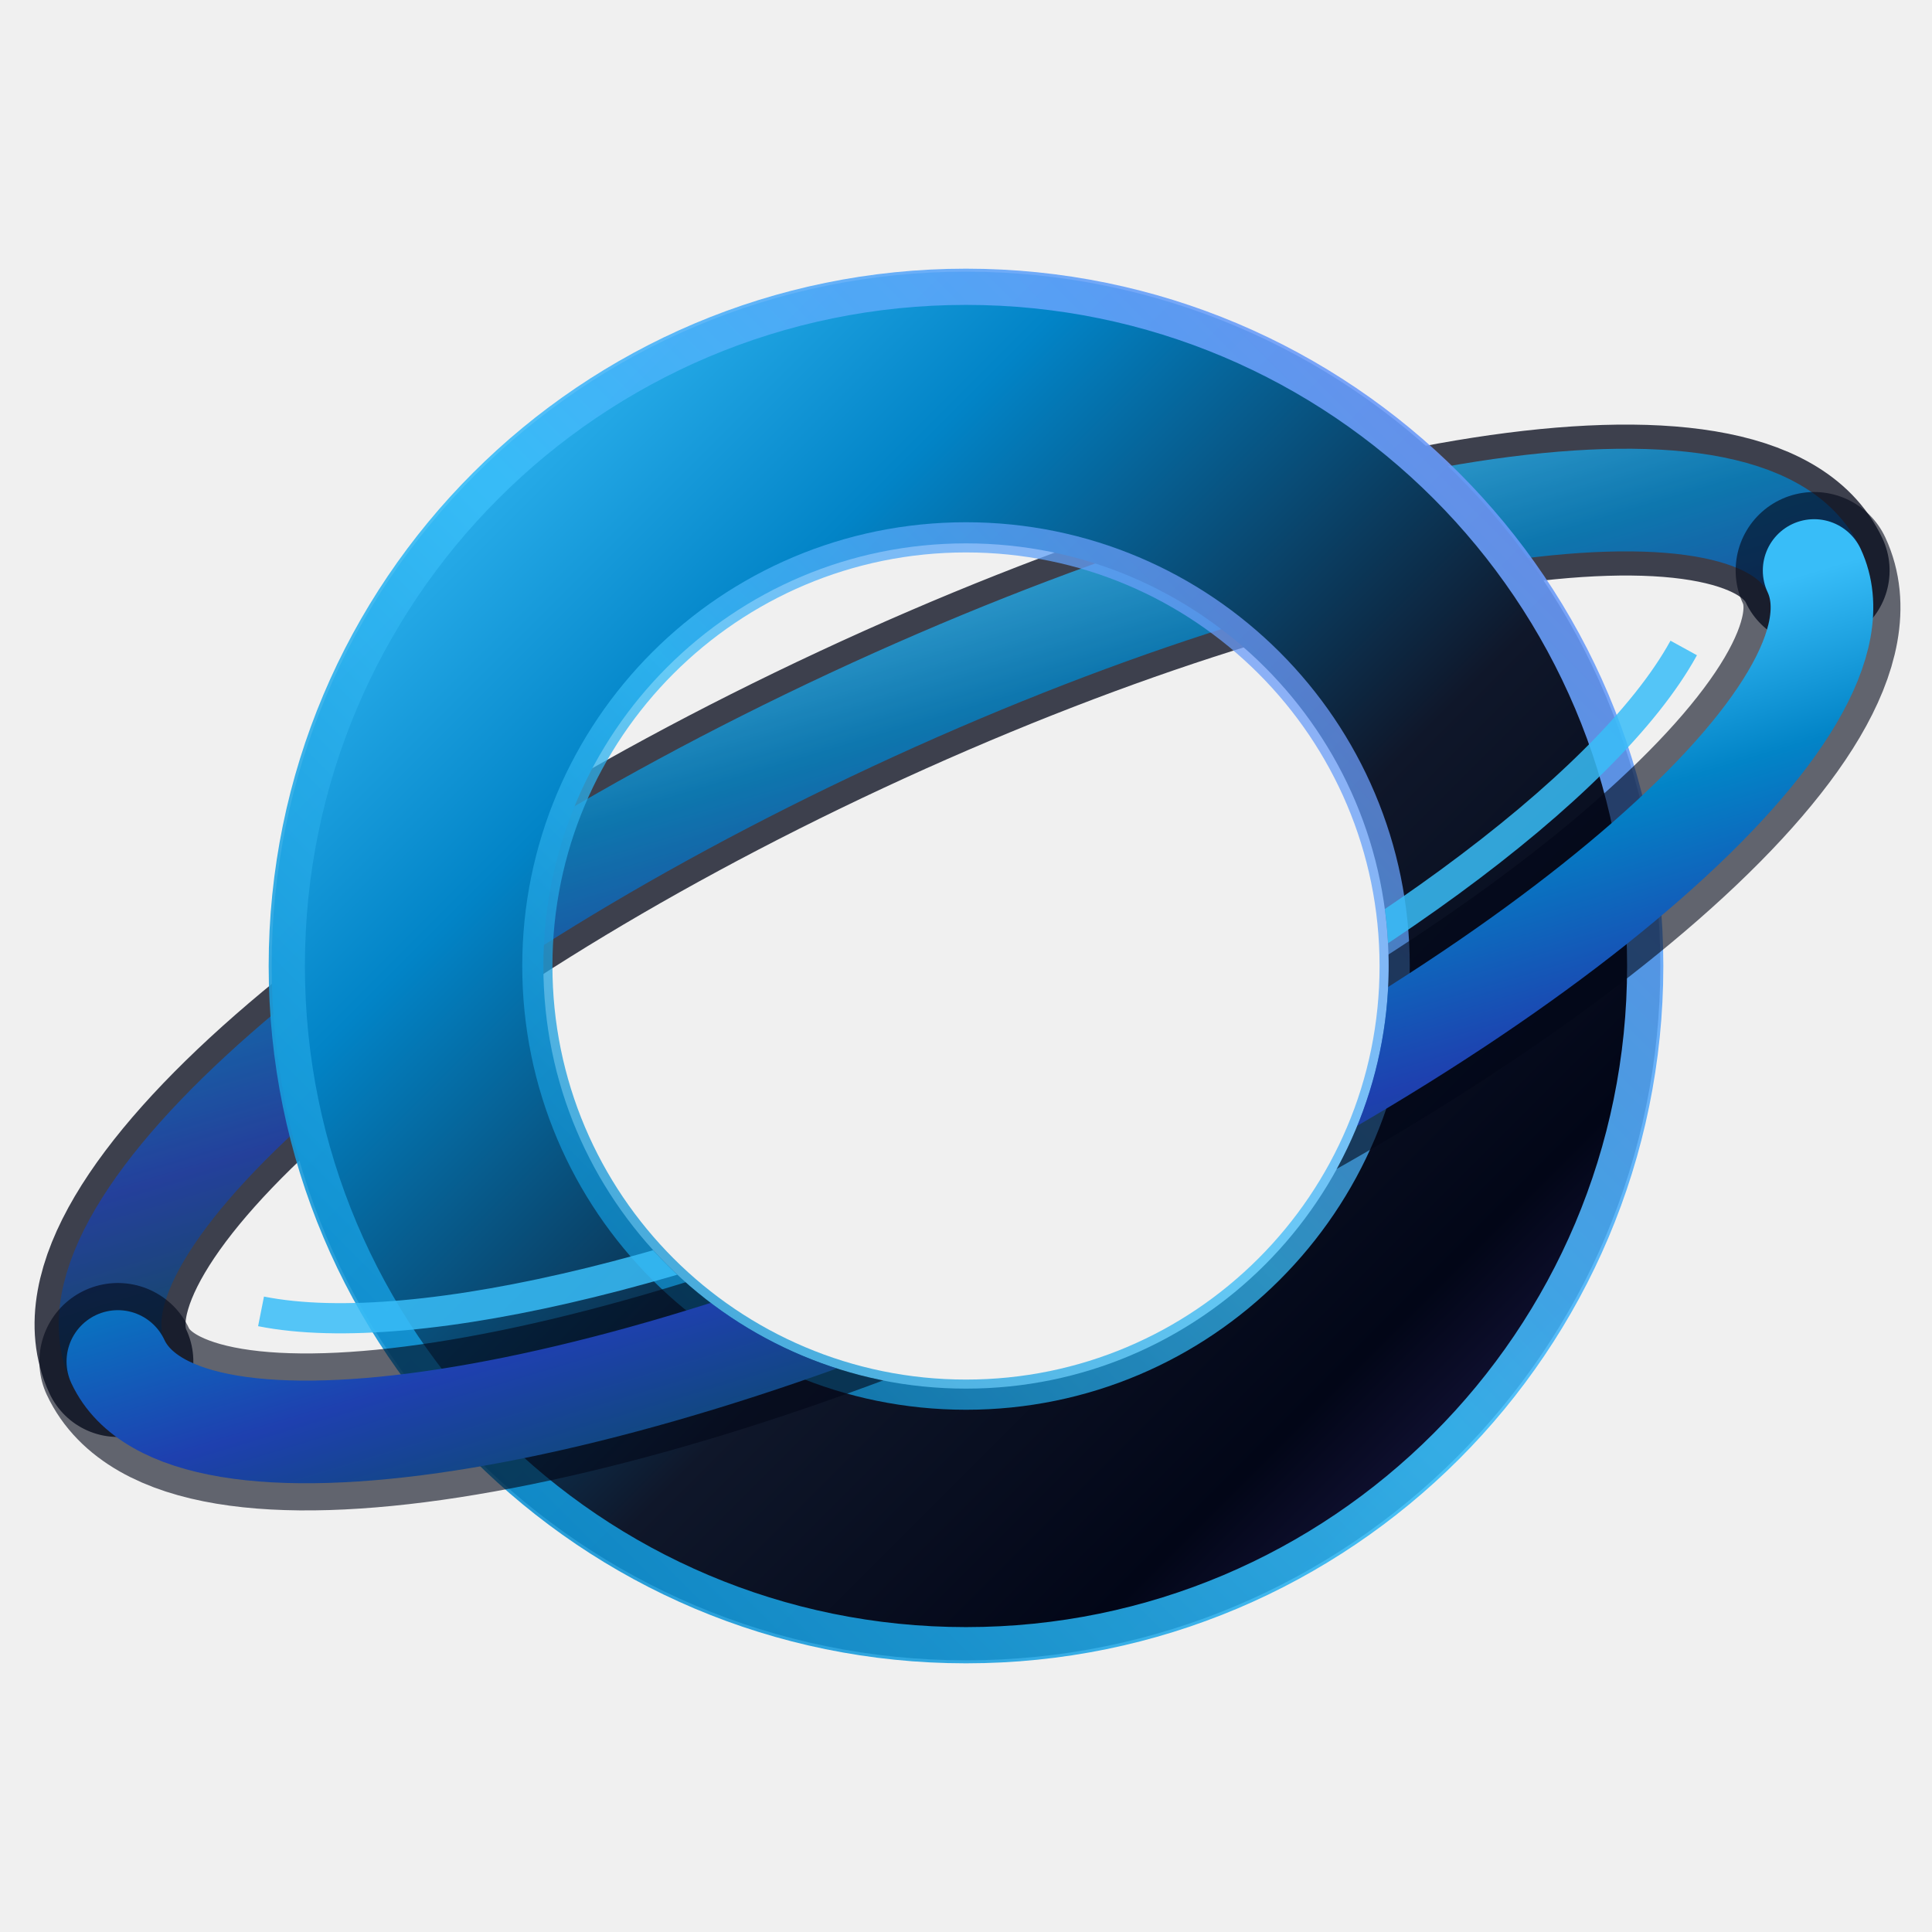
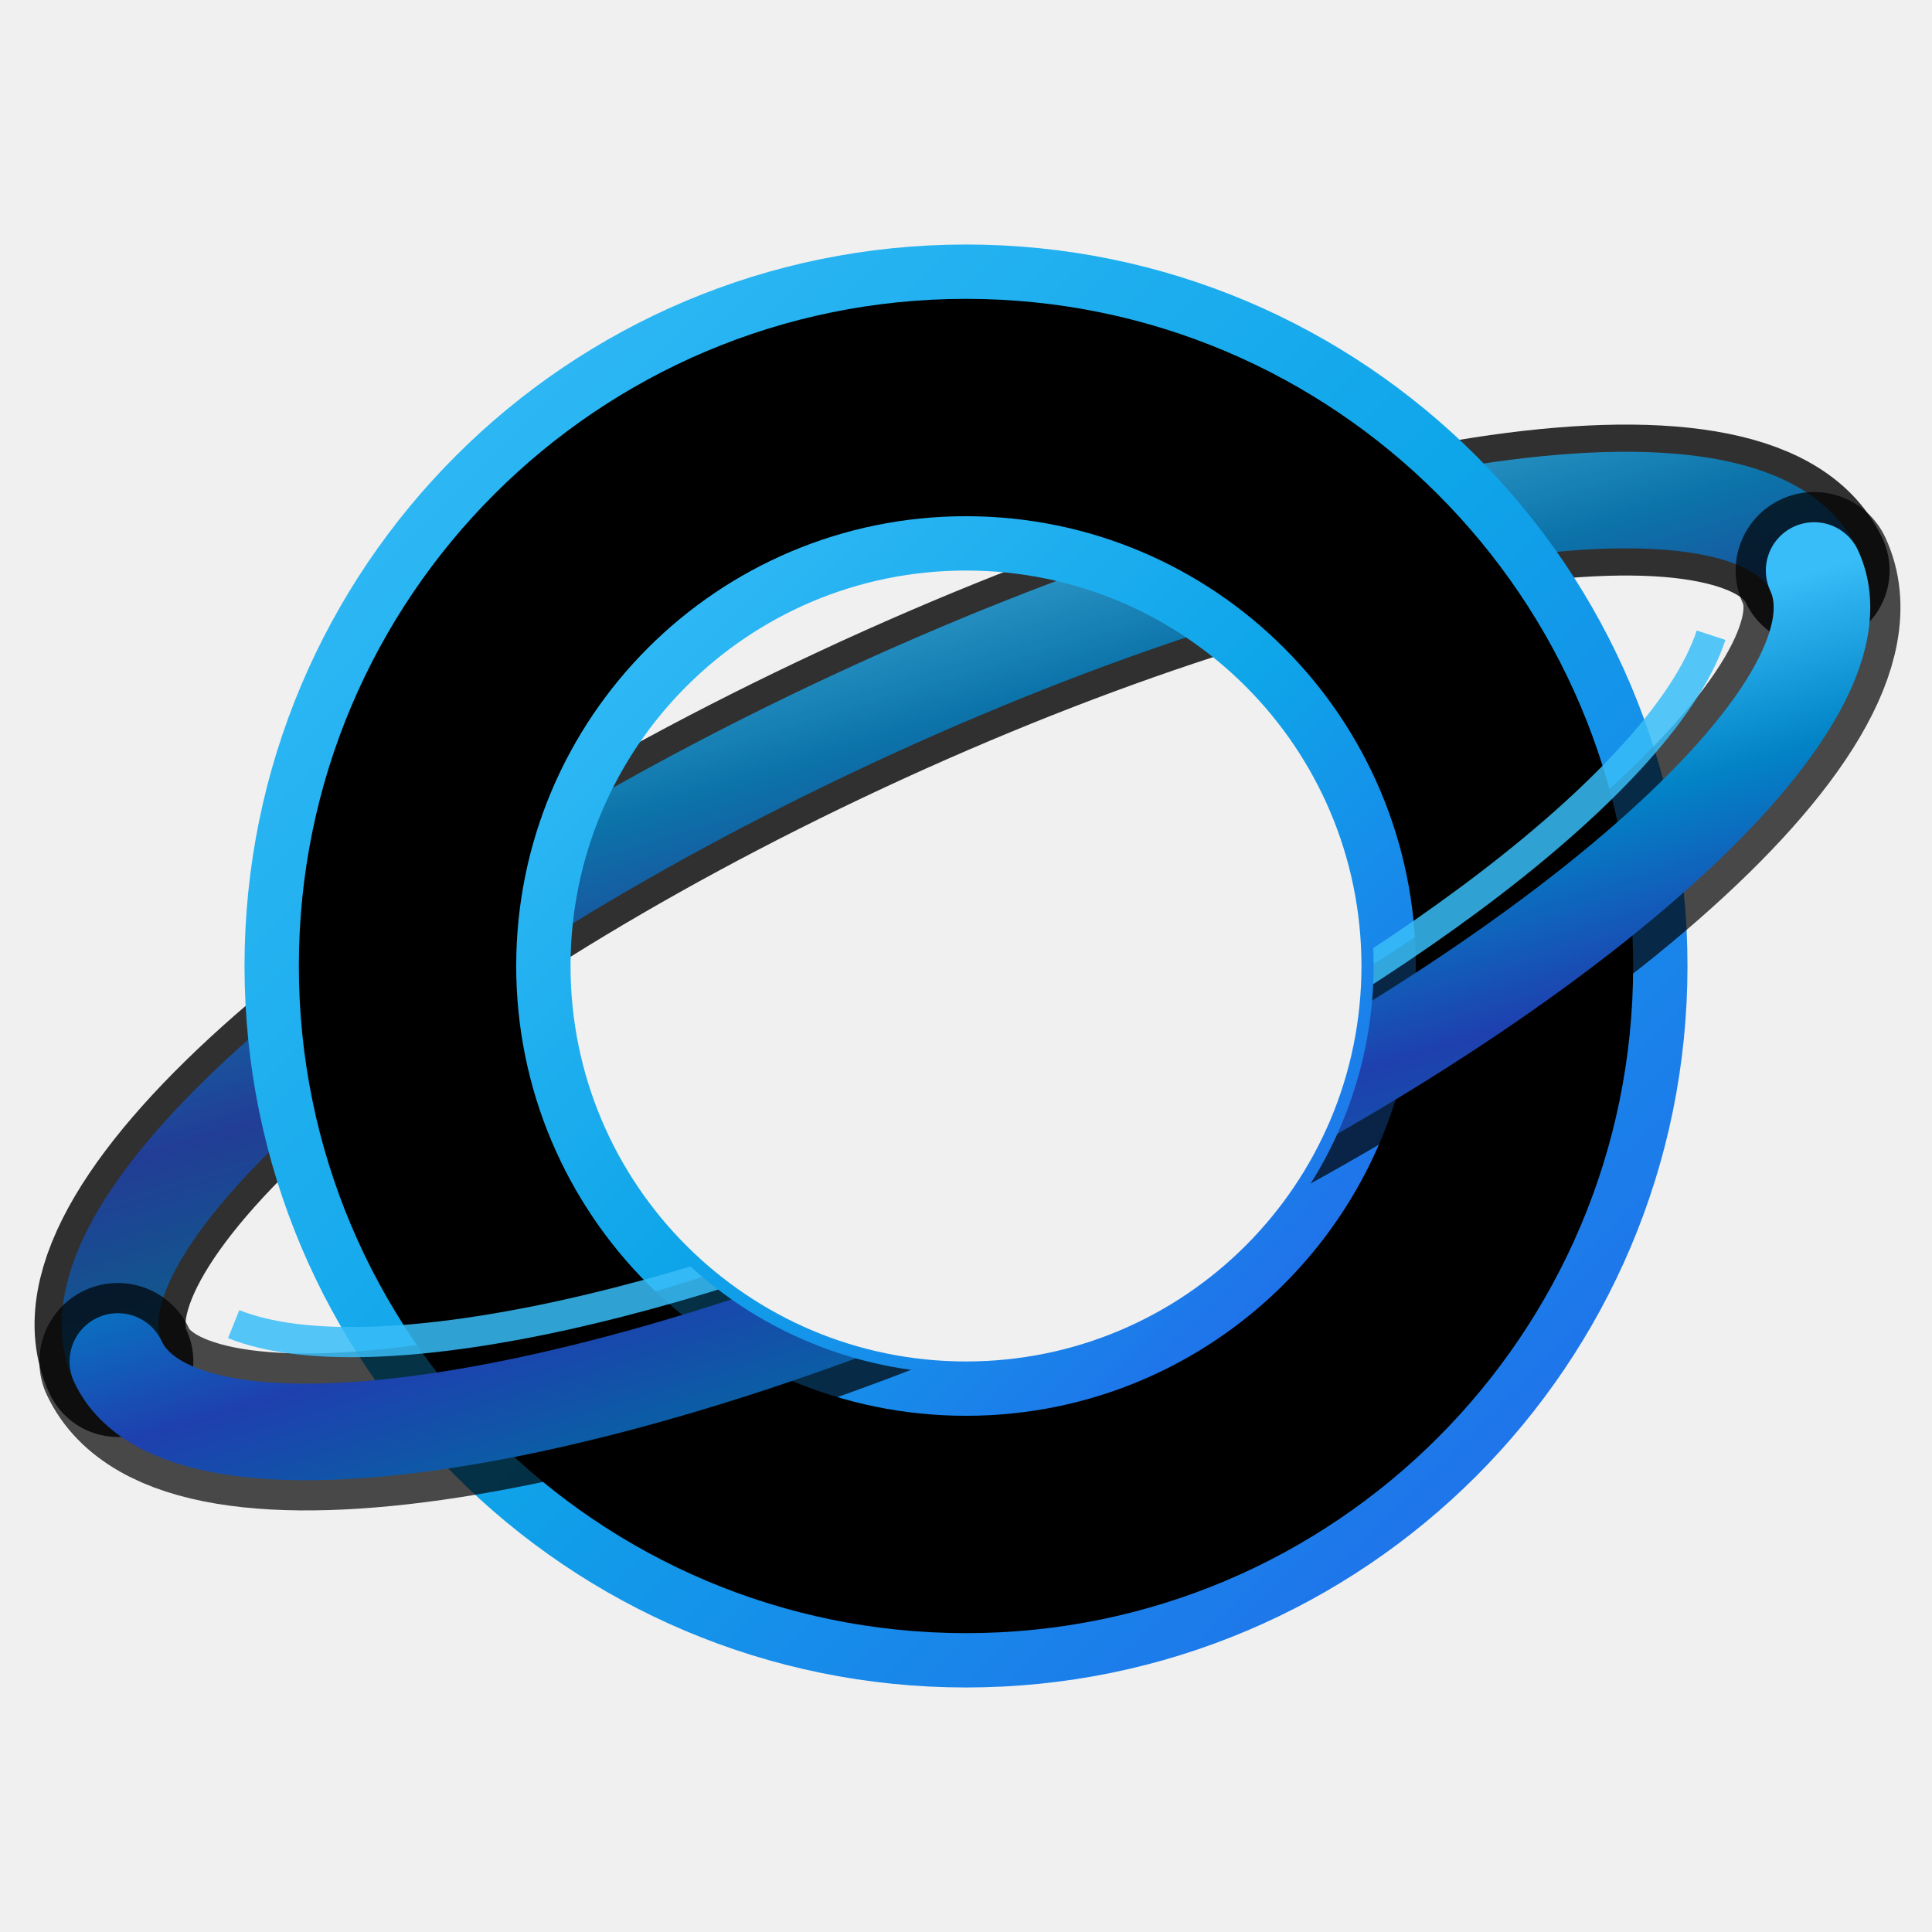
<svg xmlns="http://www.w3.org/2000/svg" viewBox="0 0 64 64">
  <defs>
-     <linearGradient id="obsidianO" x1="0%" y1="0%" x2="100%" y2="100%">
+     <linearGradient id="blueOutline" x1="0%" y1="0%" x2="100%" y2="100%">
      <stop offset="0%" stop-color="#38bdf8" />
-       <stop offset="25%" stop-color="#0284c7" />
-       <stop offset="60%" stop-color="#0f172a" />
-       <stop offset="85%" stop-color="#020617" />
-       <stop offset="100%" stop-color="#1e1b4b" />
-     </linearGradient>
-     <linearGradient id="astralRim" x1="0%" y1="100%" x2="100%" y2="0%">
-       <stop offset="0%" stop-color="#0284c7" />
-       <stop offset="50%" stop-color="#38bdf8" />
-       <stop offset="100%" stop-color="#818cf8" />
+       <stop offset="50%" stop-color="#0ea5e9" />
+       <stop offset="100%" stop-color="#2563eb" />
    </linearGradient>
    <linearGradient id="darkRingGrad" x1="0%" y1="100%" x2="100%" y2="0%">
-       <stop offset="0%" stop-color="#0c4a6e" />
-       <stop offset="30%" stop-color="#1e40af" />
+       <stop offset="0%" stop-color="#0369a1" />
+       <stop offset="35%" stop-color="#1e40af" />
      <stop offset="70%" stop-color="#0284c7" />
      <stop offset="100%" stop-color="#38bdf8" />
    </linearGradient>
    <mask id="singularityMask">
      <rect x="-20" y="-20" width="104" height="104" fill="white" />
-       <circle cx="32" cy="32" r="14" fill="black" />
+       <circle cx="32" cy="32" r="13.5" fill="black" />
    </mask>
  </defs>
  <g transform="rotate(-25 32 32)">
-     <path d="M 1 32 A 31 9 0 0 1 63 32" fill="none" stroke="#020617" stroke-width="5" stroke-linecap="round" opacity="0.75" />
-     <path d="M 1 32 A 31 9 0 0 1 63 32" fill="none" stroke="url(#darkRingGrad)" stroke-width="3.4" stroke-linecap="round" opacity="0.8" />
+     <path d="M 1 32 A 31 9 0 0 1 63 32" fill="none" stroke="#000000" stroke-width="5" stroke-linecap="round" opacity="0.8" />
+     <path d="M 1 32 A 31 9 0 0 1 63 32" fill="none" stroke="url(#darkRingGrad)" stroke-width="3.2" stroke-linecap="round" opacity="0.8" />
  </g>
-   <circle cx="32" cy="32" r="18.5" fill="none" stroke="url(#obsidianO)" stroke-width="9" />
-   <circle cx="32" cy="32" r="22.5" fill="none" stroke="url(#astralRim)" stroke-width="1.2" opacity="0.9" />
-   <circle cx="32" cy="32" r="14.2" fill="none" stroke="url(#astralRim)" stroke-width="1" opacity="0.75" />
+   <circle cx="32" cy="32" r="18.5" fill="none" stroke="#000000" stroke-width="9" />
+   <circle cx="32" cy="32" r="23" fill="none" stroke="url(#blueOutline)" stroke-width="1.8" />
+   <circle cx="32" cy="32" r="14" fill="none" stroke="url(#blueOutline)" stroke-width="1.8" />
  <g transform="rotate(-25 32 32)" mask="url(#singularityMask)">
-     <path d="M 63 32 A 31 9 0 0 1 1 32" fill="none" stroke="#020617" stroke-width="5.2" stroke-linecap="round" opacity="0.6" />
-     <path d="M 63 32 A 31 9 0 0 1 1 32" fill="none" stroke="url(#darkRingGrad)" stroke-width="3.4" stroke-linecap="round" />
-     <path d="M 58 32.5 A 28 8.2 0 0 1 6 32.5" fill="none" stroke="#38bdf8" stroke-width="1" opacity="0.85" />
+     <path d="M 63 32 A 31 9 0 0 1 1 32" fill="none" stroke="#000000" stroke-width="5.2" stroke-linecap="round" opacity="0.7" />
+     <path d="M 63 32 A 31 9 0 0 1 1 32" fill="none" stroke="url(#darkRingGrad)" stroke-width="3.2" stroke-linecap="round" />
+     <path d="M 59 32.5 A 28 8.2 0 0 1 5 32.5" fill="none" stroke="#38bdf8" stroke-width="1" opacity="0.85" />
  </g>
</svg>
